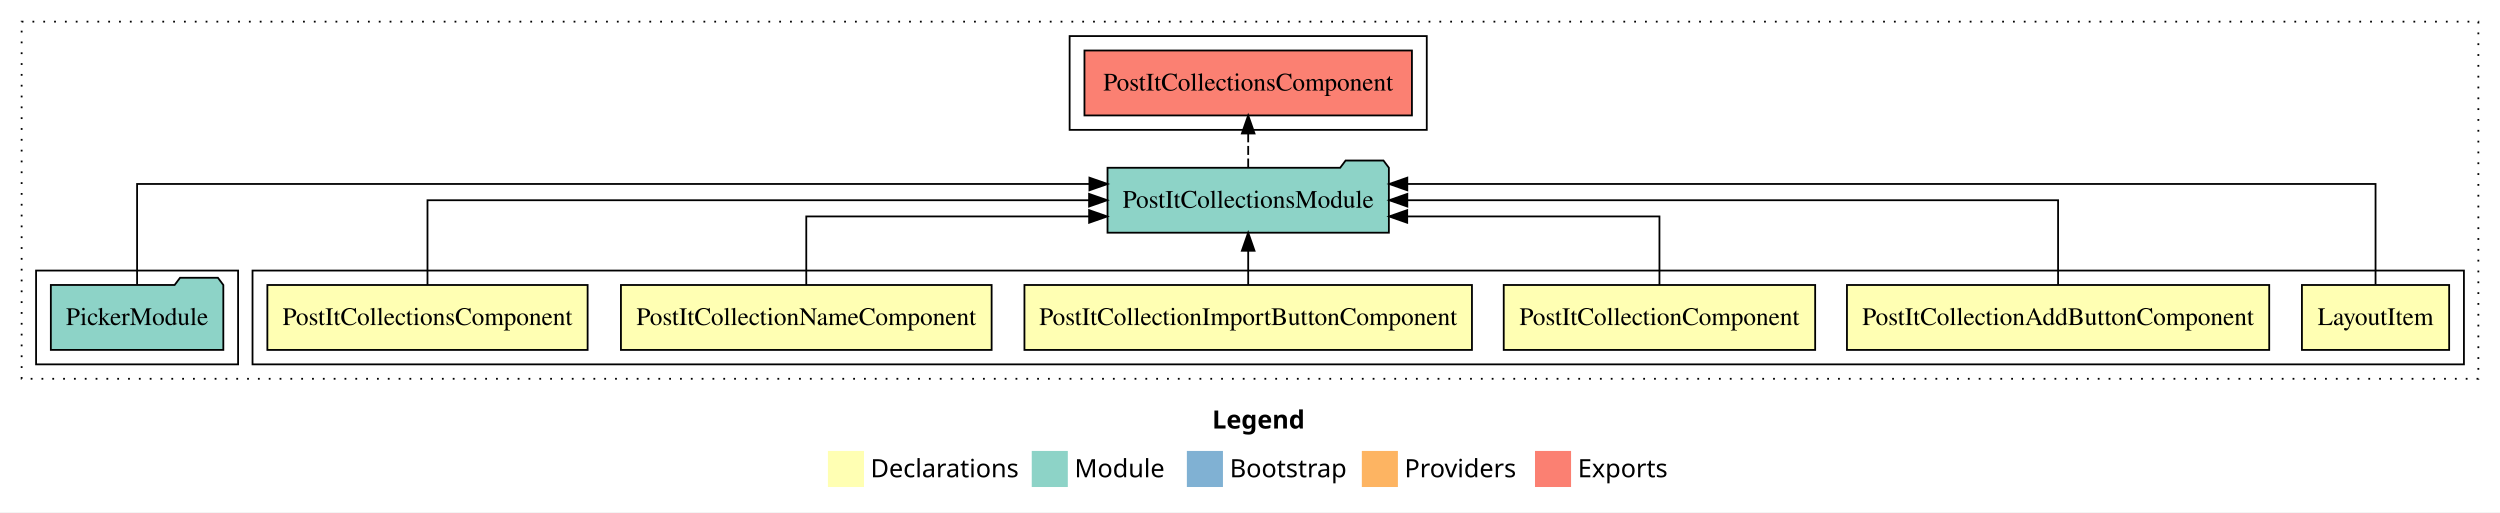
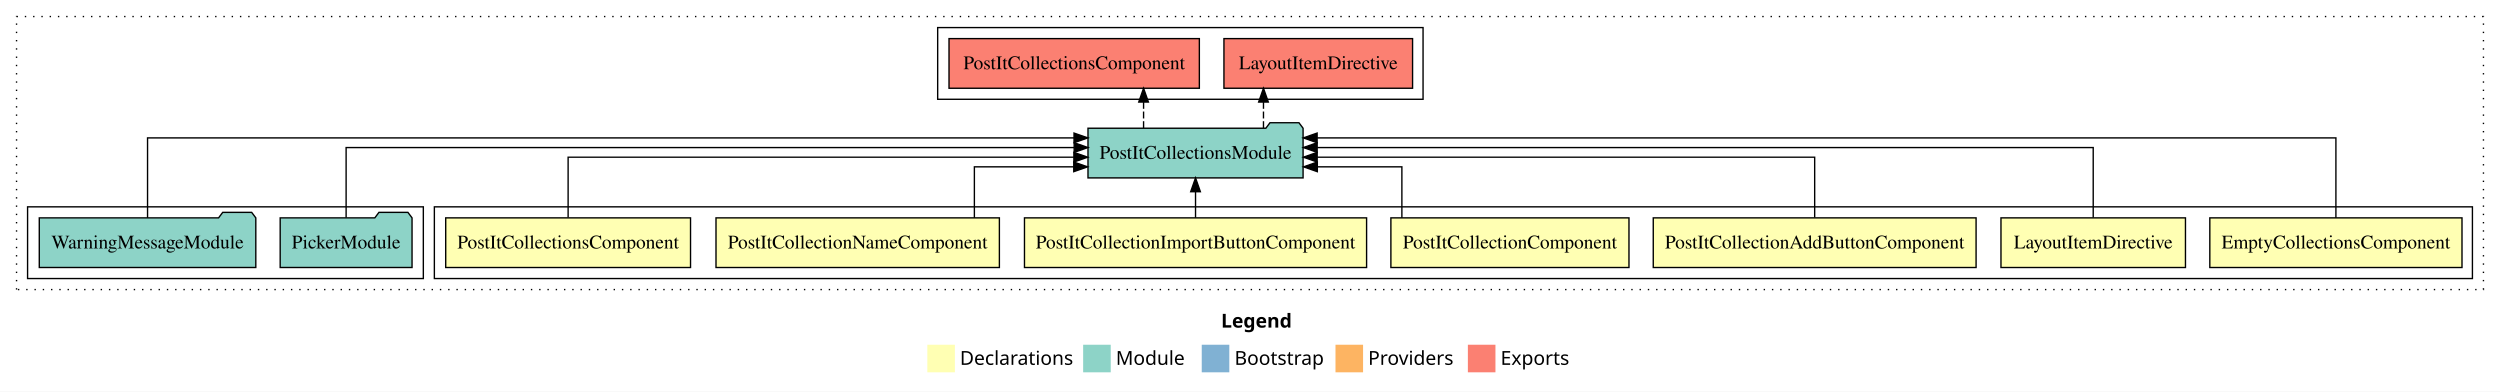
- <svg xmlns="http://www.w3.org/2000/svg" width="1386pt" height="284pt" viewBox="0.00 0.00 1386.00 284.00">
+ <svg xmlns="http://www.w3.org/2000/svg" width="1813pt" height="284pt" viewBox="0.00 0.00 1813.00 284.00">
  <g id="graph0" class="graph" transform="scale(1 1) rotate(0) translate(4 280)">
-     <polygon fill="#ffffff" stroke="transparent" points="-4,4 -4,-280 1382,-280 1382,4 -4,4" />
-     <text text-anchor="start" x="668.009" y="-42.4" font-family="sans-serif" font-weight="bold" font-size="14.00" fill="#000000">Legend</text>
-     <polygon fill="#ffffb3" stroke="transparent" points="455,-10 455,-30 475,-30 475,-10 455,-10" />
-     <text text-anchor="start" x="478.629" y="-15.4" font-family="sans-serif" font-size="14.00" fill="#000000">  Declarations</text>
-     <polygon fill="#8dd3c7" stroke="transparent" points="568,-10 568,-30 588,-30 588,-10 568,-10" />
-     <text text-anchor="start" x="591.725" y="-15.4" font-family="sans-serif" font-size="14.00" fill="#000000">  Module</text>
-     <polygon fill="#80b1d3" stroke="transparent" points="654,-10 654,-30 674,-30 674,-10 654,-10" />
-     <text text-anchor="start" x="677.781" y="-15.4" font-family="sans-serif" font-size="14.00" fill="#000000">  Bootstrap</text>
-     <polygon fill="#fdb462" stroke="transparent" points="751,-10 751,-30 771,-30 771,-10 751,-10" />
-     <text text-anchor="start" x="774.673" y="-15.4" font-family="sans-serif" font-size="14.00" fill="#000000">  Providers</text>
-     <polygon fill="#fb8072" stroke="transparent" points="847,-10 847,-30 867,-30 867,-10 847,-10" />
-     <text text-anchor="start" x="870.726" y="-15.4" font-family="sans-serif" font-size="14.00" fill="#000000">  Exports</text>
+     <polygon fill="#ffffff" stroke="transparent" points="-4,4 -4,-280 1809,-280 1809,4 -4,4" />
+     <text text-anchor="start" x="881.509" y="-42.4" font-family="sans-serif" font-weight="bold" font-size="14.00" fill="#000000">Legend</text>
+     <polygon fill="#ffffb3" stroke="transparent" points="668.5,-10 668.5,-30 688.5,-30 688.5,-10 668.5,-10" />
+     <text text-anchor="start" x="692.129" y="-15.4" font-family="sans-serif" font-size="14.00" fill="#000000">  Declarations</text>
+     <polygon fill="#8dd3c7" stroke="transparent" points="781.5,-10 781.5,-30 801.5,-30 801.5,-10 781.5,-10" />
+     <text text-anchor="start" x="805.225" y="-15.4" font-family="sans-serif" font-size="14.00" fill="#000000">  Module</text>
+     <polygon fill="#80b1d3" stroke="transparent" points="867.5,-10 867.5,-30 887.5,-30 887.5,-10 867.5,-10" />
+     <text text-anchor="start" x="891.281" y="-15.4" font-family="sans-serif" font-size="14.00" fill="#000000">  Bootstrap</text>
+     <polygon fill="#fdb462" stroke="transparent" points="964.5,-10 964.5,-30 984.5,-30 984.5,-10 964.5,-10" />
+     <text text-anchor="start" x="988.173" y="-15.4" font-family="sans-serif" font-size="14.00" fill="#000000">  Providers</text>
+     <polygon fill="#fb8072" stroke="transparent" points="1060.5,-10 1060.5,-30 1080.5,-30 1080.5,-10 1060.5,-10" />
+     <text text-anchor="start" x="1084.226" y="-15.4" font-family="sans-serif" font-size="14.00" fill="#000000">  Exports</text>
    <g id="clust1" class="cluster">
-       <polygon fill="none" stroke="#000000" stroke-dasharray="1,5" points="8,-70 8,-268 1370,-268 1370,-70 8,-70" />
+       <polygon fill="none" stroke="#000000" stroke-dasharray="1,5" points="8,-70 8,-268 1797,-268 1797,-70 8,-70" />
    </g>
    <g id="clust2" class="cluster">
-       <polygon fill="none" stroke="#000000" points="136,-78 136,-130 1362,-130 1362,-78 136,-78" />
-     </g>
-     <g id="clust9" class="cluster">
-       <polygon fill="none" stroke="#000000" points="16,-78 16,-130 128,-130 128,-78 16,-78" />
+       <polygon fill="none" stroke="#000000" points="311,-78 311,-130 1789,-130 1789,-78 311,-78" />
    </g>
    <g id="clust10" class="cluster">
-       <polygon fill="none" stroke="#000000" points="589,-208 589,-260 787,-260 787,-208 589,-208" />
+       <polygon fill="none" stroke="#000000" points="16,-78 16,-130 303,-130 303,-78 16,-78" />
+     </g>
+     <g id="clust11" class="cluster">
+       <polygon fill="none" stroke="#000000" points="676,-208 676,-260 1028,-260 1028,-208 676,-208" />
    </g>
    <g id="node1" class="node">
-       <polygon fill="#ffffb3" stroke="#000000" points="1353.815,-122 1272.185,-122 1272.185,-86 1353.815,-86 1353.815,-122" />
-       <text text-anchor="middle" x="1313" y="-99.8" font-family="Times,serif" font-size="14.00" fill="#000000">LayoutItem</text>
+       <polygon fill="#ffffb3" stroke="#000000" points="1781.439,-122 1598.561,-122 1598.561,-86 1781.439,-86 1781.439,-122" />
+       <text text-anchor="middle" x="1690" y="-99.8" font-family="Times,serif" font-size="14.00" fill="#000000">EmptyCollectionsComponent</text>
+     </g>
+     <g id="node8" class="node">
+       <polygon fill="#8dd3c7" stroke="#000000" points="940.992,-187 937.992,-191 916.992,-191 913.992,-187 785.008,-187 785.008,-151 940.992,-151 940.992,-187" />
+       <text text-anchor="middle" x="863" y="-164.8" font-family="Times,serif" font-size="14.00" fill="#000000">PostItCollectionsModule</text>
+     </g>
+     <g id="edge1" class="edge">
+       <path fill="none" stroke="#000000" d="M1690,-122.011C1690,-144.485 1690,-180 1690,-180 1690,-180 951.175,-180 951.175,-180" />
+       <polygon fill="#000000" stroke="#000000" points="951.175,-176.5 941.175,-180 951.174,-183.5 951.175,-176.5" />
+     </g>
+     <g id="node2" class="node">
+       <polygon fill="#ffffb3" stroke="#000000" points="1580.898,-122 1447.102,-122 1447.102,-86 1580.898,-86 1580.898,-122" />
+       <text text-anchor="middle" x="1514" y="-99.8" font-family="Times,serif" font-size="14.00" fill="#000000">LayoutItemDirective</text>
+     </g>
+     <g id="edge2" class="edge">
+       <path fill="none" stroke="#000000" d="M1514,-122.129C1514,-142.572 1514,-173 1514,-173 1514,-173 951.202,-173 951.202,-173" />
+       <polygon fill="#000000" stroke="#000000" points="951.202,-169.5 941.202,-173 951.202,-176.5 951.202,-169.5" />
+     </g>
+     <g id="node3" class="node">
+       <polygon fill="#ffffb3" stroke="#000000" points="1429.054,-122 1194.946,-122 1194.946,-86 1429.054,-86 1429.054,-122" />
+       <text text-anchor="middle" x="1312" y="-99.8" font-family="Times,serif" font-size="14.00" fill="#000000">PostItCollectionAddButtonComponent</text>
+     </g>
+     <g id="edge3" class="edge">
+       <path fill="none" stroke="#000000" d="M1312,-122.267C1312,-140.555 1312,-166 1312,-166 1312,-166 951.21,-166 951.21,-166" />
+       <polygon fill="#000000" stroke="#000000" points="951.21,-162.5 941.21,-166 951.21,-169.5 951.21,-162.5" />
+     </g>
+     <g id="node4" class="node">
+       <polygon fill="#ffffb3" stroke="#000000" points="1177.33,-122 1004.67,-122 1004.67,-86 1177.33,-86 1177.33,-122" />
+       <text text-anchor="middle" x="1091" y="-99.8" font-family="Times,serif" font-size="14.00" fill="#000000">PostItCollectionComponent</text>
+     </g>
+     <g id="edge4" class="edge">
+       <path fill="none" stroke="#000000" d="M1012.642,-122.009C1012.642,-138.049 1012.642,-159 1012.642,-159 1012.642,-159 951.327,-159 951.327,-159" />
+       <polygon fill="#000000" stroke="#000000" points="951.327,-155.5 941.327,-159 951.327,-162.5 951.327,-155.5" />
+     </g>
+     <g id="node5" class="node">
+       <polygon fill="#ffffb3" stroke="#000000" points="987.05,-122 738.95,-122 738.95,-86 987.05,-86 987.05,-122" />
+       <text text-anchor="middle" x="863" y="-99.8" font-family="Times,serif" font-size="14.00" fill="#000000">PostItCollectionImportButtonComponent</text>
+     </g>
+     <g id="edge5" class="edge">
+       <path fill="none" stroke="#000000" d="M863,-122.106C863,-122.106 863,-140.991 863,-140.991" />
+       <polygon fill="#000000" stroke="#000000" points="859.5,-140.991 863,-150.991 866.5,-140.991 859.5,-140.991" />
+     </g>
+     <g id="node6" class="node">
+       <polygon fill="#ffffb3" stroke="#000000" points="720.756,-122 515.244,-122 515.244,-86 720.756,-86 720.756,-122" />
+       <text text-anchor="middle" x="618" y="-99.8" font-family="Times,serif" font-size="14.00" fill="#000000">PostItCollectionNameComponent</text>
+     </g>
+     <g id="edge6" class="edge">
+       <path fill="none" stroke="#000000" d="M702.62,-122.009C702.62,-138.049 702.62,-159 702.62,-159 702.62,-159 774.689,-159 774.689,-159" />
+       <polygon fill="#000000" stroke="#000000" points="774.69,-162.5 784.689,-159 774.689,-155.5 774.69,-162.5" />
    </g>
    <g id="node7" class="node">
-       <polygon fill="#8dd3c7" stroke="#000000" points="765.992,-187 762.992,-191 741.992,-191 738.992,-187 610.008,-187 610.008,-151 765.992,-151 765.992,-187" />
-       <text text-anchor="middle" x="688" y="-164.8" font-family="Times,serif" font-size="14.00" fill="#000000">PostItCollectionsModule</text>
+       <polygon fill="#ffffb3" stroke="#000000" points="496.774,-122 319.226,-122 319.226,-86 496.774,-86 496.774,-122" />
+       <text text-anchor="middle" x="408" y="-99.8" font-family="Times,serif" font-size="14.00" fill="#000000">PostItCollectionsComponent</text>
    </g>
-     <g id="edge1" class="edge">
-       <path fill="none" stroke="#000000" d="M1313,-122.292C1313,-144.206 1313,-178 1313,-178 1313,-178 776.208,-178 776.208,-178" />
-       <polygon fill="#000000" stroke="#000000" points="776.208,-174.5 766.208,-178 776.208,-181.5 776.208,-174.5" />
+     <g id="edge7" class="edge">
+       <path fill="none" stroke="#000000" d="M408,-122.267C408,-140.555 408,-166 408,-166 408,-166 774.783,-166 774.783,-166" />
+       <polygon fill="#000000" stroke="#000000" points="774.783,-169.5 784.783,-166 774.783,-162.5 774.783,-169.5" />
    </g>
-     <g id="node2" class="node">
-       <polygon fill="#ffffb3" stroke="#000000" points="1254.054,-122 1019.946,-122 1019.946,-86 1254.054,-86 1254.054,-122" />
-       <text text-anchor="middle" x="1137" y="-99.8" font-family="Times,serif" font-size="14.00" fill="#000000">PostItCollectionAddButtonComponent</text>
+     <g id="node11" class="node">
+       <polygon fill="#fb8072" stroke="#000000" points="1020.397,-252 883.603,-252 883.603,-216 1020.397,-216 1020.397,-252" />
+       <text text-anchor="middle" x="952" y="-229.8" font-family="Times,serif" font-size="14.00" fill="#000000">LayoutItemDirective </text>
    </g>
-     <g id="edge2" class="edge">
-       <path fill="none" stroke="#000000" d="M1137,-122.106C1137,-141.339 1137,-169 1137,-169 1137,-169 776.21,-169 776.21,-169" />
-       <polygon fill="#000000" stroke="#000000" points="776.21,-165.5 766.21,-169 776.21,-172.5 776.21,-165.5" />
+     <g id="edge10" class="edge">
+       <path fill="none" stroke="#000000" stroke-dasharray="5,2" d="M912.274,-187.106C912.274,-187.106 912.274,-205.991 912.274,-205.991" />
+       <polygon fill="#000000" stroke="#000000" points="908.774,-205.991 912.274,-215.991 915.774,-205.991 908.774,-205.991" />
    </g>
-     <g id="node3" class="node">
-       <polygon fill="#ffffb3" stroke="#000000" points="1002.33,-122 829.67,-122 829.67,-86 1002.33,-86 1002.33,-122" />
-       <text text-anchor="middle" x="916" y="-99.8" font-family="Times,serif" font-size="14.00" fill="#000000">PostItCollectionComponent</text>
+     <g id="node12" class="node">
+       <polygon fill="#fb8072" stroke="#000000" points="865.774,-252 684.226,-252 684.226,-216 865.774,-216 865.774,-252" />
+       <text text-anchor="middle" x="775" y="-229.8" font-family="Times,serif" font-size="14.00" fill="#000000">PostItCollectionsComponent </text>
    </g>
-     <g id="edge3" class="edge">
-       <path fill="none" stroke="#000000" d="M916,-122.027C916,-138.398 916,-160 916,-160 916,-160 776.146,-160 776.146,-160" />
-       <polygon fill="#000000" stroke="#000000" points="776.146,-156.5 766.146,-160 776.146,-163.5 776.146,-156.5" />
-     </g>
-     <g id="node4" class="node">
-       <polygon fill="#ffffb3" stroke="#000000" points="812.05,-122 563.95,-122 563.95,-86 812.05,-86 812.05,-122" />
-       <text text-anchor="middle" x="688" y="-99.8" font-family="Times,serif" font-size="14.00" fill="#000000">PostItCollectionImportButtonComponent</text>
-     </g>
-     <g id="edge4" class="edge">
-       <path fill="none" stroke="#000000" d="M688,-122.106C688,-122.106 688,-140.991 688,-140.991" />
-       <polygon fill="#000000" stroke="#000000" points="684.5,-140.991 688,-150.991 691.5,-140.991 684.5,-140.991" />
-     </g>
-     <g id="node5" class="node">
-       <polygon fill="#ffffb3" stroke="#000000" points="545.756,-122 340.244,-122 340.244,-86 545.756,-86 545.756,-122" />
-       <text text-anchor="middle" x="443" y="-99.8" font-family="Times,serif" font-size="14.00" fill="#000000">PostItCollectionNameComponent</text>
-     </g>
-     <g id="edge5" class="edge">
-       <path fill="none" stroke="#000000" d="M443,-122.027C443,-138.398 443,-160 443,-160 443,-160 599.807,-160 599.807,-160" />
-       <polygon fill="#000000" stroke="#000000" points="599.807,-163.5 609.807,-160 599.807,-156.5 599.807,-163.5" />
-     </g>
-     <g id="node6" class="node">
-       <polygon fill="#ffffb3" stroke="#000000" points="321.774,-122 144.226,-122 144.226,-86 321.774,-86 321.774,-122" />
-       <text text-anchor="middle" x="233" y="-99.8" font-family="Times,serif" font-size="14.00" fill="#000000">PostItCollectionsComponent</text>
-     </g>
-     <g id="edge6" class="edge">
-       <path fill="none" stroke="#000000" d="M233,-122.106C233,-141.339 233,-169 233,-169 233,-169 599.783,-169 599.783,-169" />
-       <polygon fill="#000000" stroke="#000000" points="599.783,-172.5 609.783,-169 599.783,-165.5 599.783,-172.5" />
+     <g id="edge11" class="edge">
+       <path fill="none" stroke="#000000" stroke-dasharray="5,2" d="M825.321,-187.106C825.321,-187.106 825.321,-205.991 825.321,-205.991" />
+       <polygon fill="#000000" stroke="#000000" points="821.821,-205.991 825.321,-215.991 828.821,-205.991 821.821,-205.991" />
    </g>
    <g id="node9" class="node">
-       <polygon fill="#fb8072" stroke="#000000" points="778.774,-252 597.226,-252 597.226,-216 778.774,-216 778.774,-252" />
-       <text text-anchor="middle" x="688" y="-229.8" font-family="Times,serif" font-size="14.00" fill="#000000">PostItCollectionsComponent </text>
+       <polygon fill="#8dd3c7" stroke="#000000" points="294.813,-122 291.813,-126 270.813,-126 267.813,-122 199.187,-122 199.187,-86 294.813,-86 294.813,-122" />
+       <text text-anchor="middle" x="247" y="-99.8" font-family="Times,serif" font-size="14.00" fill="#000000">PickerModule</text>
    </g>
    <g id="edge8" class="edge">
-       <path fill="none" stroke="#000000" stroke-dasharray="5,2" d="M688,-187.106C688,-187.106 688,-205.991 688,-205.991" />
-       <polygon fill="#000000" stroke="#000000" points="684.5,-205.991 688,-215.991 691.5,-205.991 684.5,-205.991" />
+       <path fill="none" stroke="#000000" d="M247,-122.129C247,-142.572 247,-173 247,-173 247,-173 774.983,-173 774.983,-173" />
+       <polygon fill="#000000" stroke="#000000" points="774.983,-176.5 784.983,-173 774.983,-169.5 774.983,-176.5" />
    </g>
-     <g id="node8" class="node">
-       <polygon fill="#8dd3c7" stroke="#000000" points="119.813,-122 116.813,-126 95.813,-126 92.813,-122 24.187,-122 24.187,-86 119.813,-86 119.813,-122" />
-       <text text-anchor="middle" x="72" y="-99.8" font-family="Times,serif" font-size="14.00" fill="#000000">PickerModule</text>
+     <g id="node10" class="node">
+       <polygon fill="#8dd3c7" stroke="#000000" points="181.509,-122 178.509,-126 157.509,-126 154.509,-122 24.491,-122 24.491,-86 181.509,-86 181.509,-122" />
+       <text text-anchor="middle" x="103" y="-99.8" font-family="Times,serif" font-size="14.00" fill="#000000">WarningMessageModule</text>
    </g>
-     <g id="edge7" class="edge">
-       <path fill="none" stroke="#000000" d="M72,-122.292C72,-144.206 72,-178 72,-178 72,-178 599.983,-178 599.983,-178" />
-       <polygon fill="#000000" stroke="#000000" points="599.983,-181.5 609.983,-178 599.983,-174.5 599.983,-181.5" />
+     <g id="edge9" class="edge">
+       <path fill="none" stroke="#000000" d="M103,-122.011C103,-144.485 103,-180 103,-180 103,-180 774.884,-180 774.884,-180" />
+       <polygon fill="#000000" stroke="#000000" points="774.884,-183.5 784.884,-180 774.884,-176.5 774.884,-183.5" />
    </g>
  </g>
</svg>
